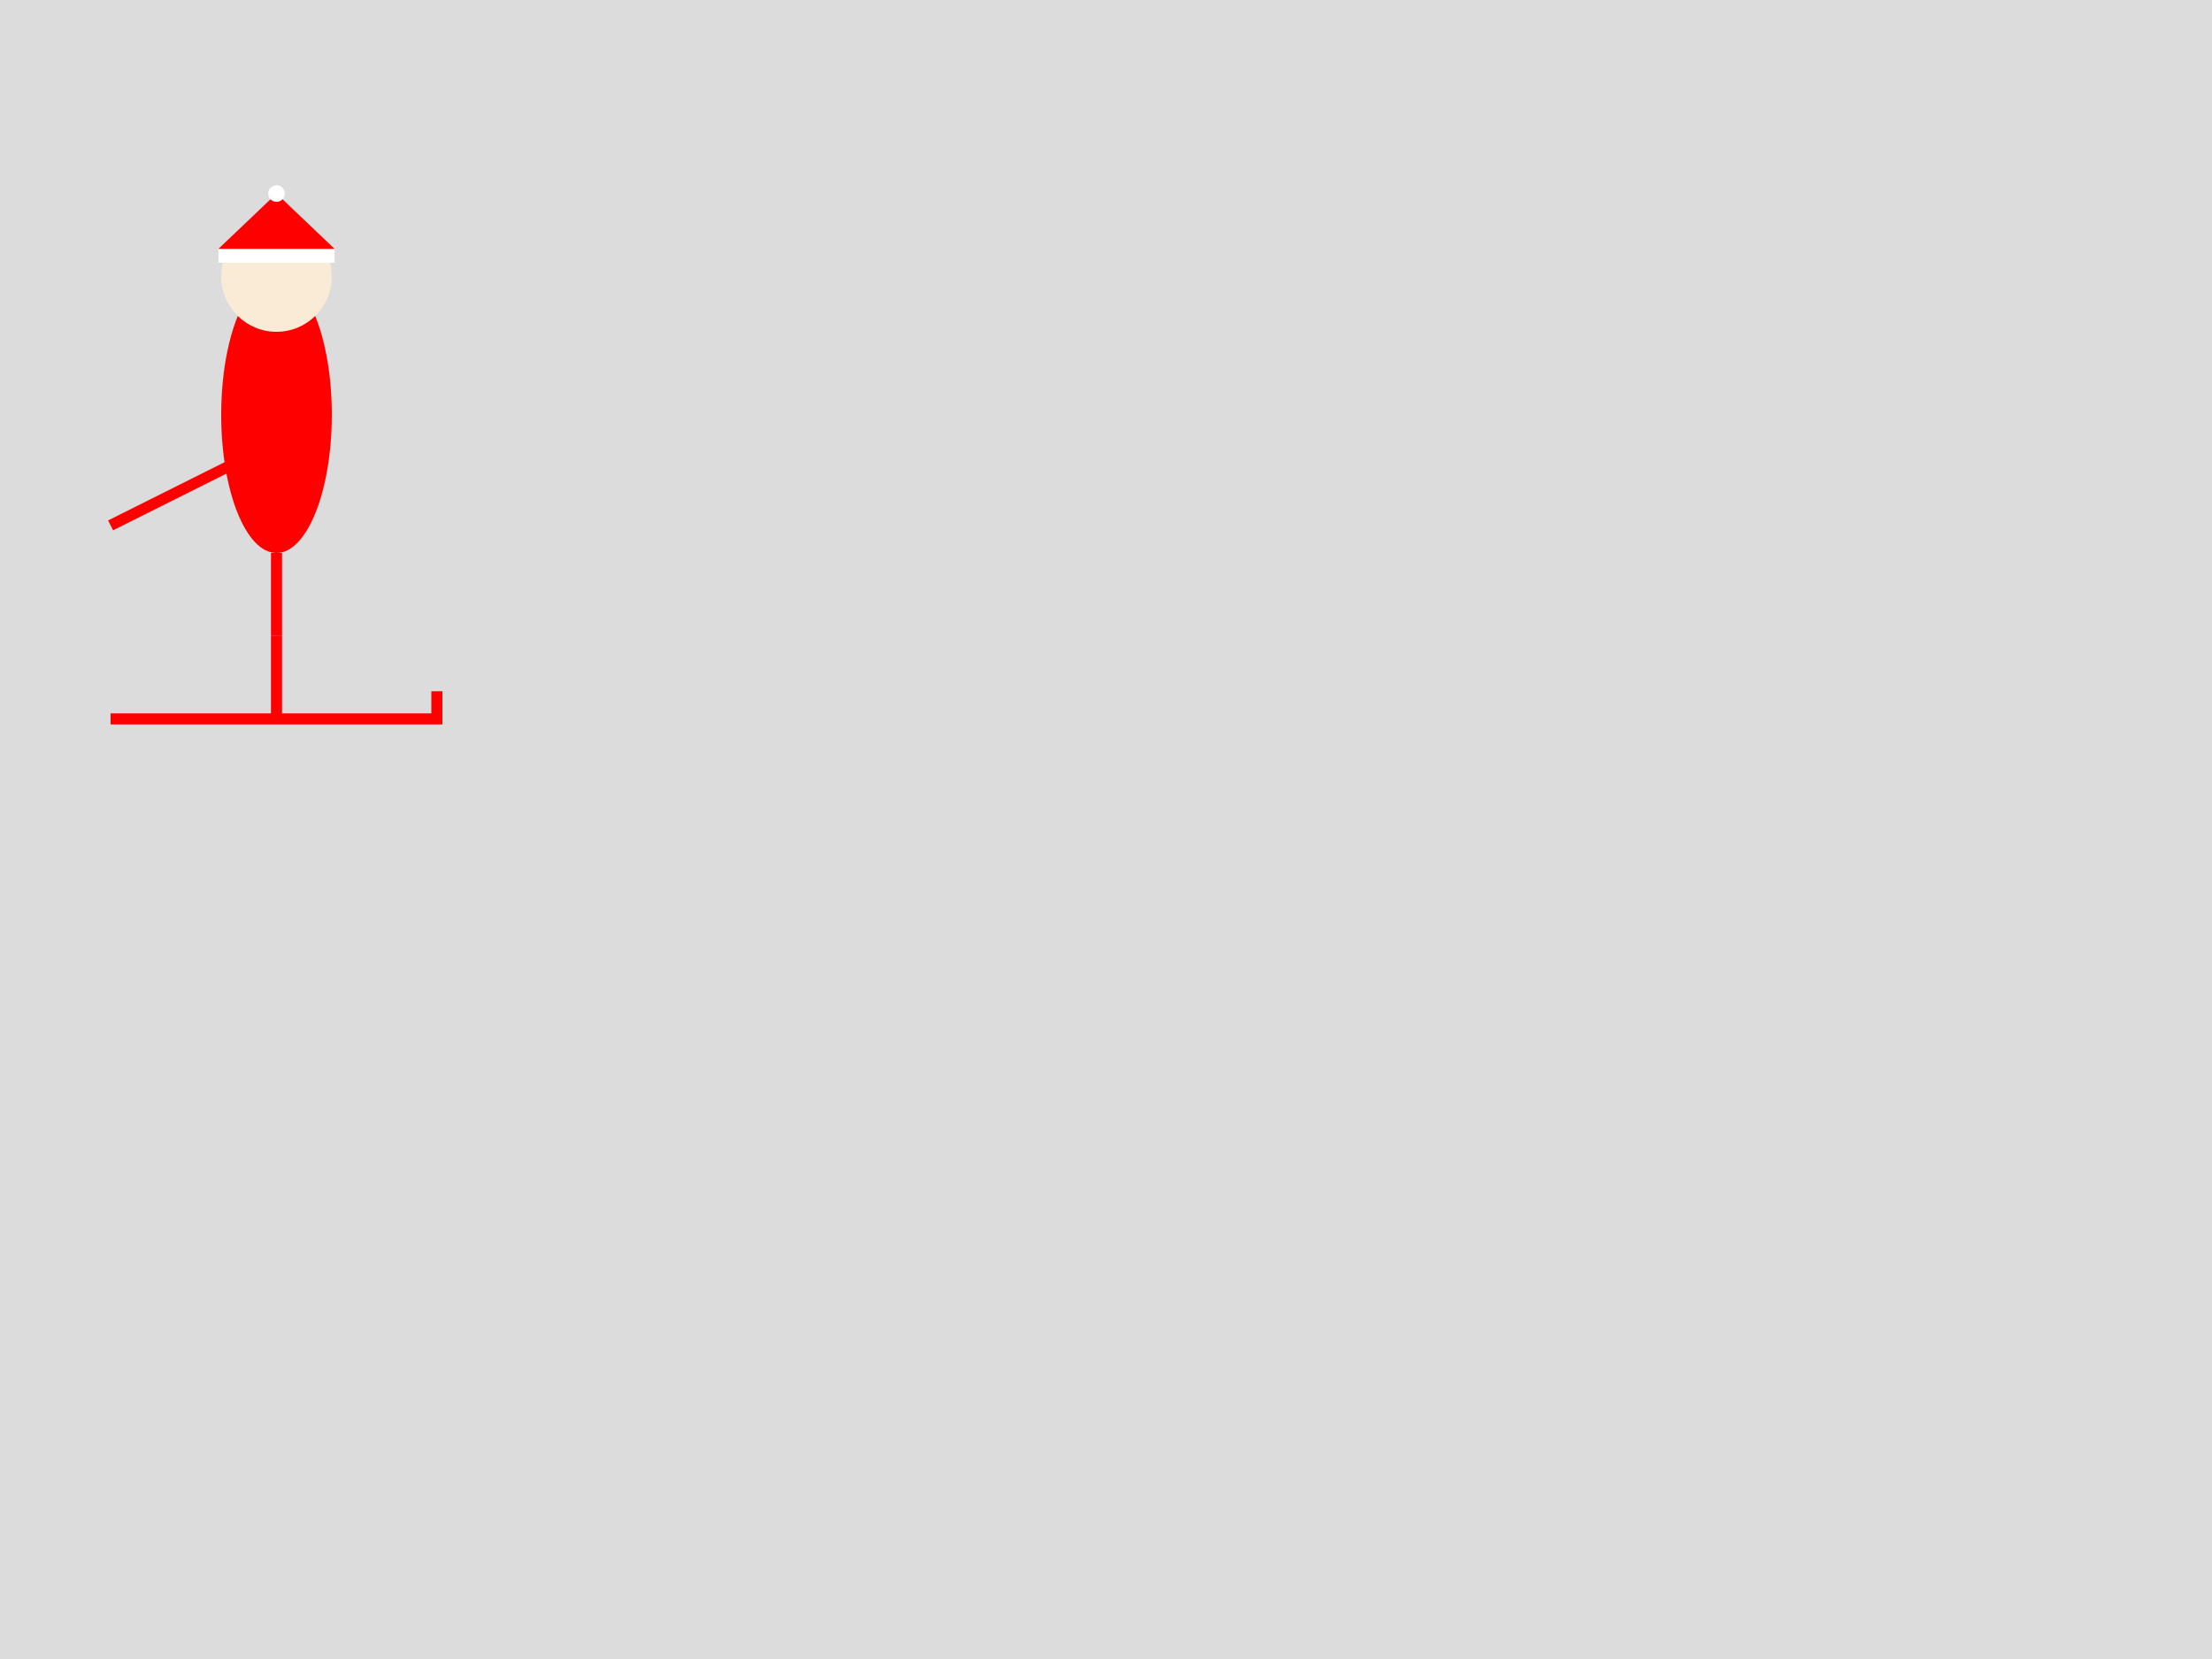
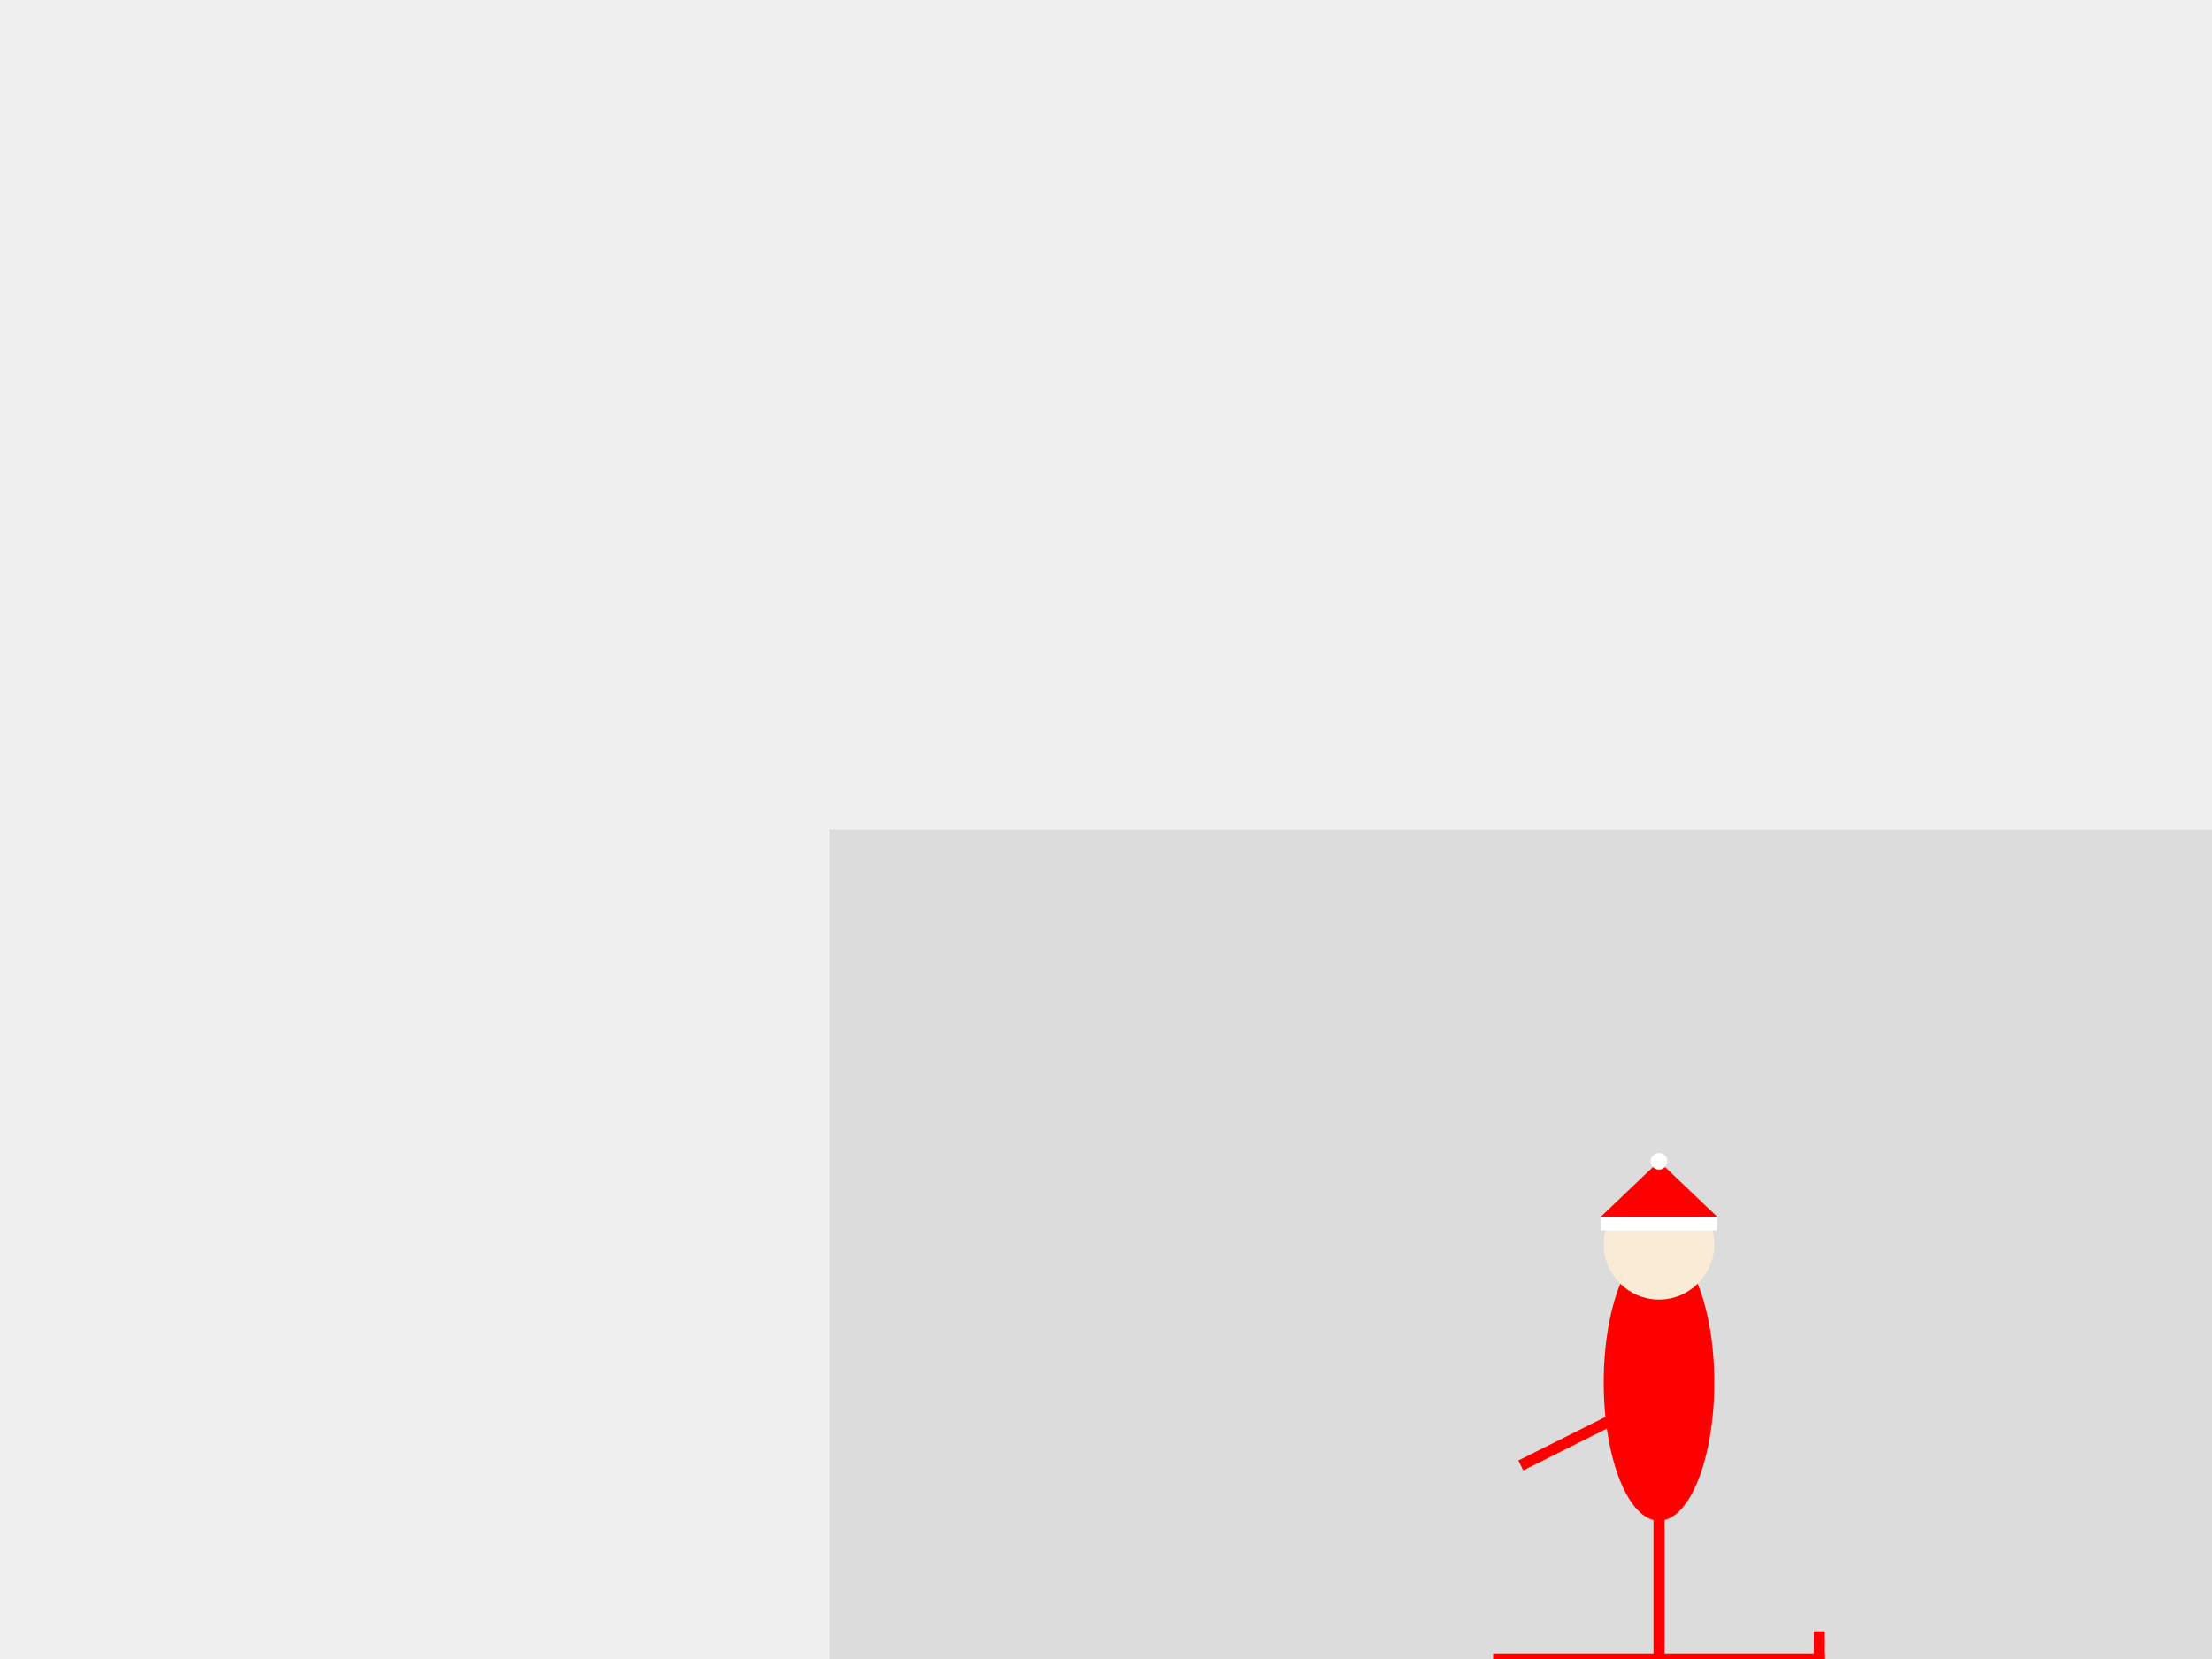
- <svg xmlns="http://www.w3.org/2000/svg" width="800" height="600" viewBox="0 0 800 600">
+ <svg xmlns="http://www.w3.org/2000/svg" width="800" height="600" viewBox="-300 -300 800 600">
  <rect id="background" width="800" height="600" fill="gainsboro" />
  <defs>
    <g id="ski-man">
-       <ellipse id="body" transform="translate(100,150)" cx="0" cy="0" rx="20" ry="50" fill="red" />
-       <circle id="head" transform="translate(100,100)" cx="0" cy="0" r="20" fill="antiquewhite" />
-       <line id="battons" transform="translate(40,190)" x1="0" y1="0" x2="60" y2="-30" stroke="red" stroke-width="4" />
+       <ellipse id="body" transform="translate(0,-100)" cx="0" cy="0" rx="20" ry="50" fill="red" />
+       <circle id="head" transform="translate(0,-150)" cx="0" cy="0" r="20" fill="antiquewhite" />
+       <line id="battons" transform="translate(-50,-70)" x1="0" y1="0" x2="60" y2="-30" stroke="red" stroke-width="4" />
      <g id="hat">
-         <rect id="bottom" transform="translate(79,90)" width="42" height="5" fill="white" />
-         <polygon id="middle" transform="translate(100,70)" points="-21,20 21,20, 0,0" fill="red" />
-         <circle id="top" transform="translate(100,70)" cx="0" cy="0" r="3" fill="white" />
+         <rect id="bottom" transform="translate(-21,-160)" width="42" height="5" fill="white" />
+         <polygon id="middle" transform="translate(0,-180)" points="-21,20 21,20, 0,0" fill="red" />
+         <circle id="top" transform="translate(0,-180)" cx="0" cy="0" r="3" fill="white" />
      </g>
      <g id="legs">
        <g id="leg">
-           <line id="top" transform="translate(100,200)" x1="0" y1="0" x2="0" y2="30" stroke="red" stroke-width="4" />
-           <line id="bottom" transform="translate(100,230)" x1="0" y1="0" x2="0" y2="30" stroke="red" stroke-width="4" />
+           <line id="top" transform="translate(0,-60)" x1="0" y1="0" x2="0" y2="60" stroke="red" stroke-width="4" />
        </g>
        <g id="ski">
-           <line id="ski" transform="translate(40,260)" x1="0" y1="0" x2="120" y2="0" stroke="red" stroke-width="4" />
-           <line id="ski_tip" transform="translate(158,260)" x1="0" y1="0" x2="0" y2="-10" stroke="red" stroke-width="4" />
+           <line id="ski" transform="translate(-60,0)" x1="0" y1="0" x2="120" y2="0" stroke="red" stroke-width="4" />
+           <line id="ski_tip" transform="translate(58,0)" x1="0" y1="0" x2="0" y2="-10" stroke="red" stroke-width="4" />
        </g>
      </g>
    </g>
  </defs>
-   <use href="#ski-man" transform="translate(0,0)" />
+   <use href="#ski-man" x="300" y="300" />
</svg>
